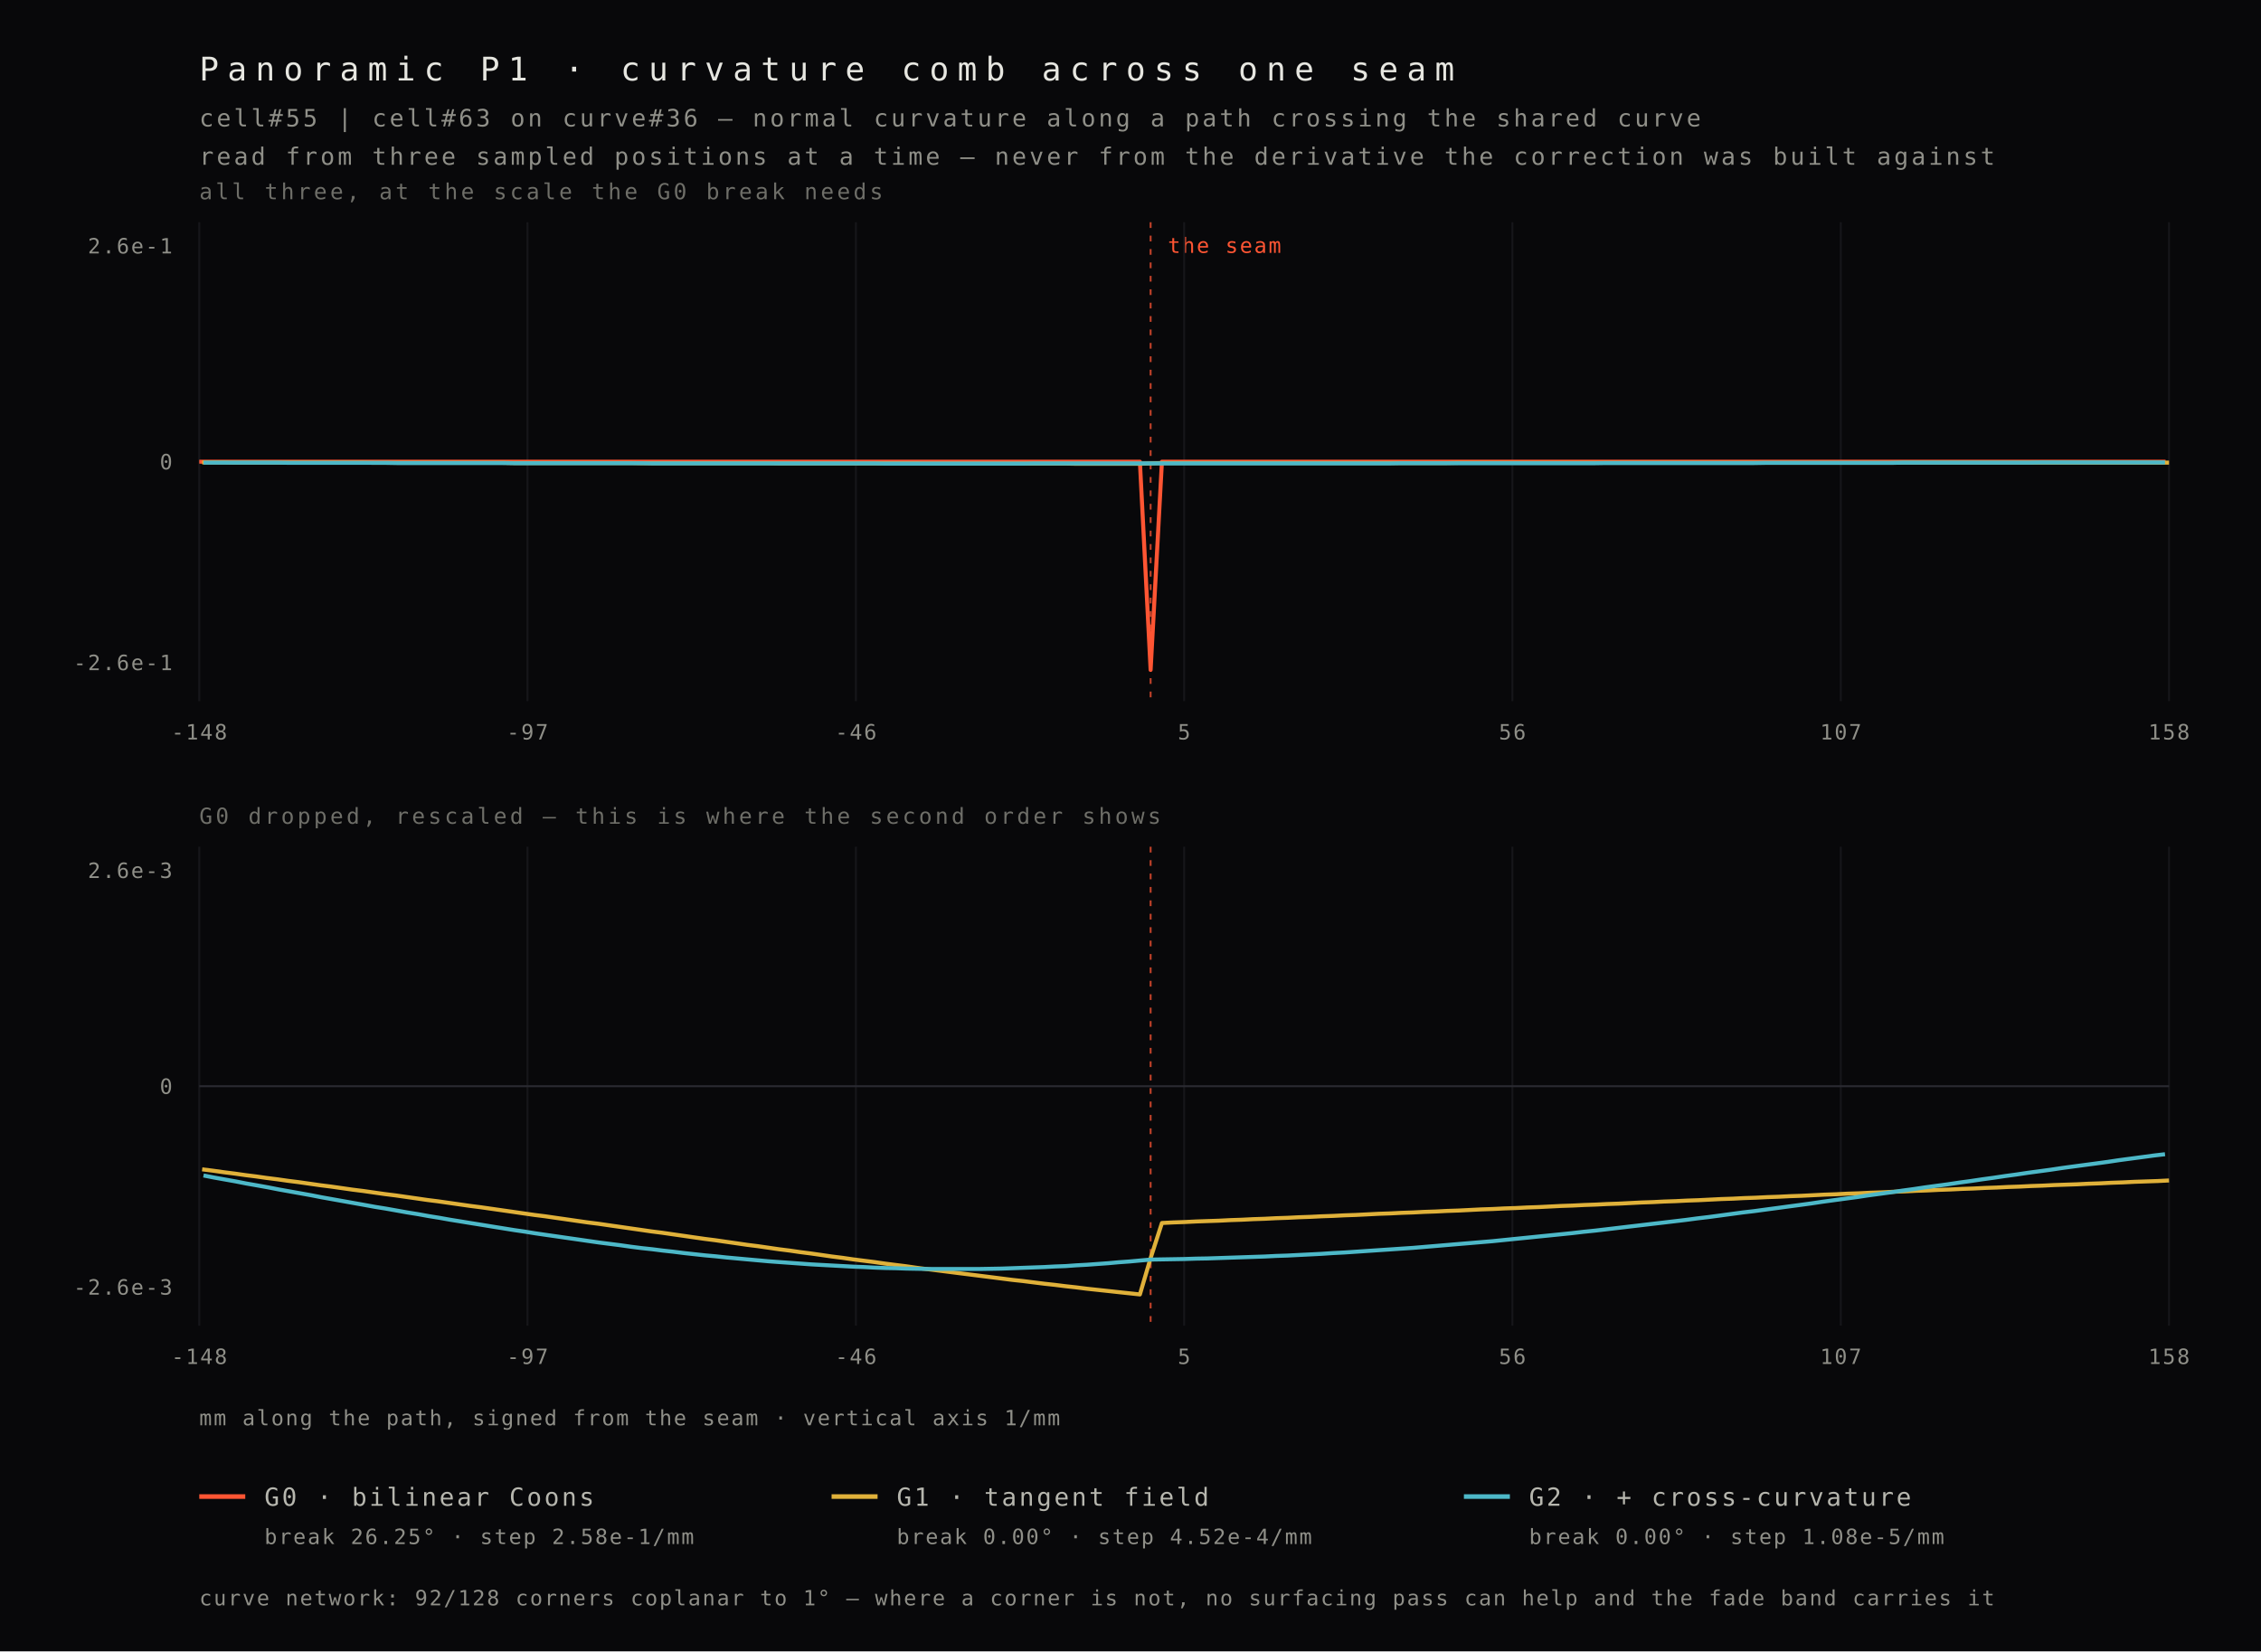
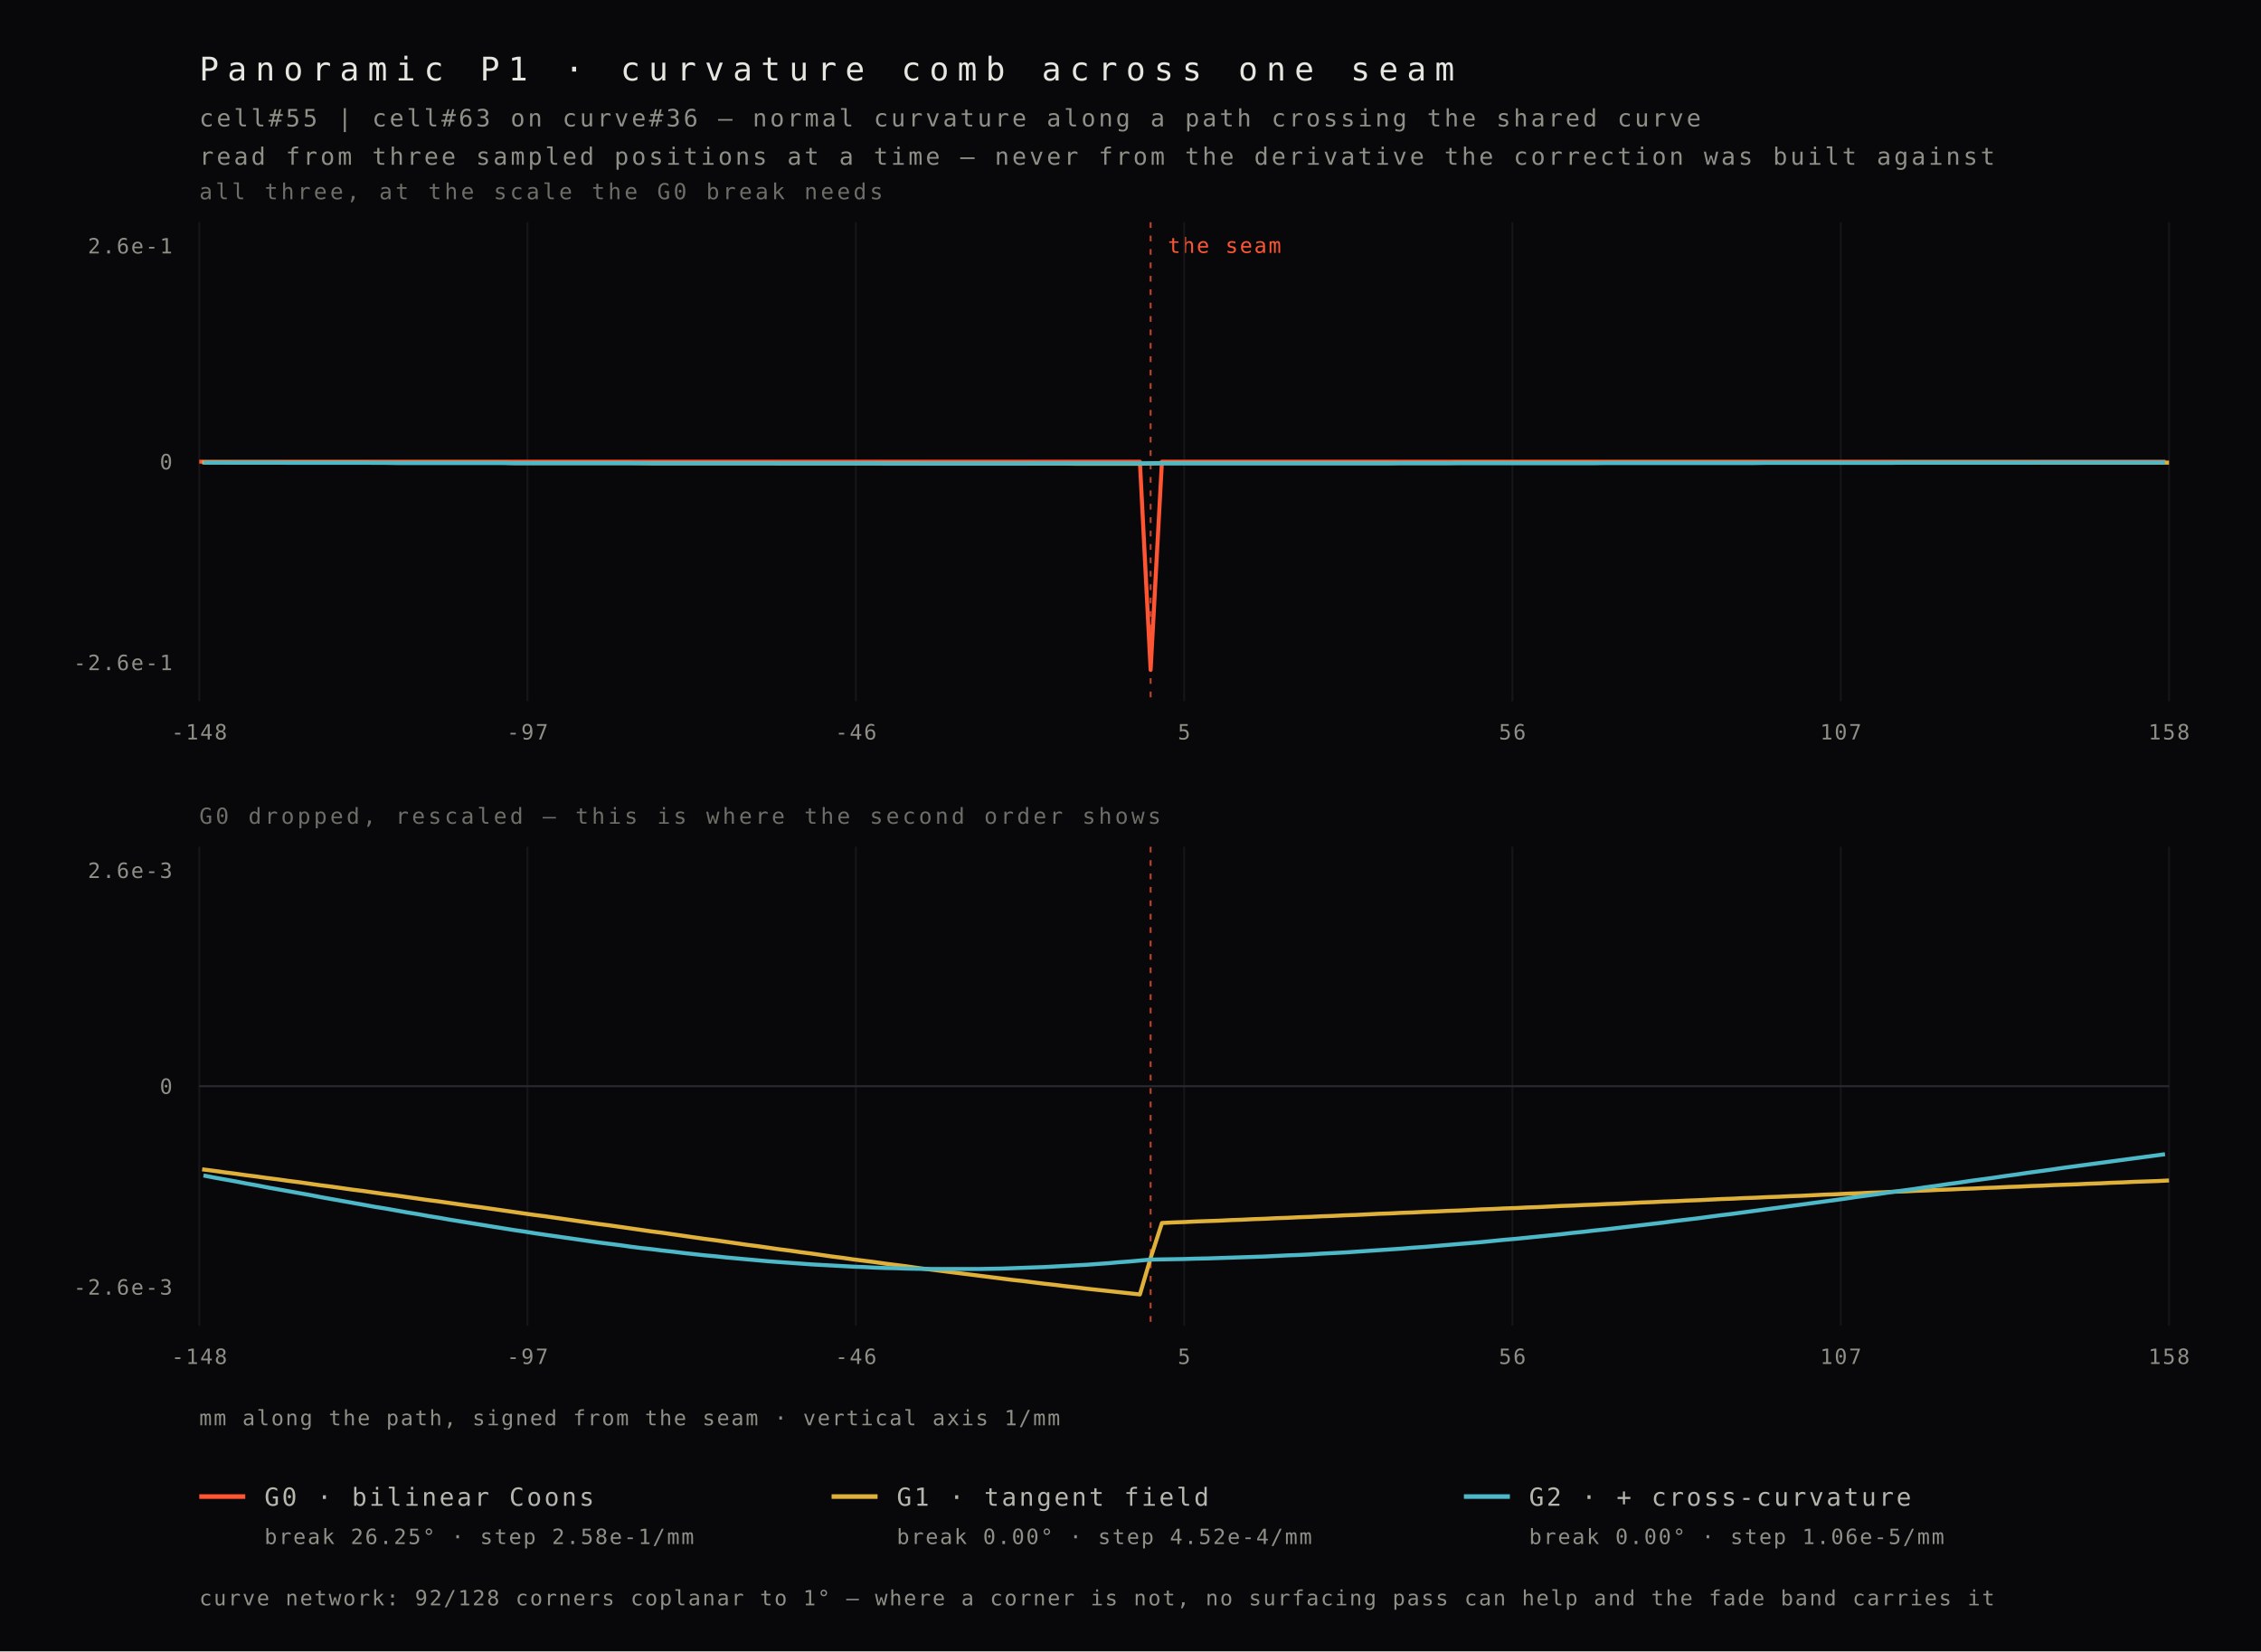
<svg xmlns="http://www.w3.org/2000/svg" width="1180" height="862" viewBox="0 0 1180 862">
  <style>
  text { font-family: ui-monospace, Menlo, monospace; fill: #8f8f88; }
  .t   { fill: #e6e6e0; font-size: 17px; letter-spacing: .26em; text-transform: uppercase; }
  .s   { font-size: 12.5px; letter-spacing: .12em; }
  .cap { font-size: 11.5px; letter-spacing: .14em; text-transform: uppercase; fill: #6e6e68; }
  .ax  { font-size: 11px; letter-spacing: .08em; }
  .k   { font-size: 13px; letter-spacing: .1em; fill: #b6b6ae; }
  .accent { fill: #ff5533; }
</style>
  <rect width="1180" height="862" fill="#08080a" />
  <text class="t" x="104" y="42">Panoramic P1 · curvature comb across one seam</text>
  <text class="s" x="104" y="66">cell#55 | cell#63 on curve#36 — normal curvature along a path crossing the shared curve</text>
  <text class="s" x="104" y="86">read from three sampled positions at a time — never from the derivative the correction was built against</text>
  <text class="ax accent" x="609.5" y="132">the seam</text>
  <line x1="104.0" y1="116" x2="104.0" y2="366" stroke="#16161a" />
  <line x1="275.3" y1="116" x2="275.3" y2="366" stroke="#16161a" />
  <line x1="446.7" y1="116" x2="446.7" y2="366" stroke="#16161a" />
  <line x1="618.0" y1="116" x2="618.0" y2="366" stroke="#16161a" />
  <line x1="789.3" y1="116" x2="789.3" y2="366" stroke="#16161a" />
  <line x1="960.7" y1="116" x2="960.7" y2="366" stroke="#16161a" />
  <line x1="1132.0" y1="116" x2="1132.0" y2="366" stroke="#16161a" />
  <line x1="104" y1="241.0" x2="1132" y2="241.0" stroke="#2a2a31" />
  <line x1="600.5" y1="116" x2="600.5" y2="366" stroke="#ff5533" stroke-dasharray="3 4" opacity=".75" />
  <path d="M104.0,241.0L109.6,241.0L115.2,241.0L120.8,241.0L126.4,241.0L132.0,241.0L137.6,241.0L143.2,241.0L148.7,241.0L154.3,241.0L159.9,241.0L165.5,241.0L171.1,241.0L176.7,241.0L182.3,241.0L187.9,241.0L193.5,241.0L199.1,241.0L204.6,241.0L210.2,241.0L215.8,241.0L221.4,241.0L227.0,241.0L232.6,241.0L238.2,241.0L243.8,241.0L249.3,241.0L254.9,241.0L260.5,241.0L266.1,241.0L271.7,241.0L277.3,241.0L282.8,241.0L288.4,241.0L294.0,241.0L299.6,241.0L305.2,241.0L310.8,241.0L316.3,241.0L321.9,241.0L327.5,241.0L333.1,241.0L338.7,241.0L344.2,241.0L349.8,241.0L355.4,241.0L361.0,241.0L366.5,241.0L372.1,241.0L377.7,241.0L383.3,241.0L388.9,241.0L394.4,241.0L400.0,241.0L405.6,241.0L411.2,241.0L416.7,241.0L422.3,241.0L427.9,241.0L433.4,241.0L439.0,241.0L444.6,241.0L450.2,241.0L455.7,241.0L461.3,241.0L466.9,241.0L472.5,241.0L478.0,241.0L483.6,241.0L489.2,241.0L494.7,241.0L500.3,241.0L505.9,241.0L511.4,241.0L517.0,241.0L522.6,241.0L528.1,241.0L533.7,241.0L539.3,241.0L544.8,241.0L550.4,241.0L556.0,241.0L561.5,241.0L567.1,241.0L572.7,241.0L578.2,241.0L583.8,241.0L589.4,241.0L594.9,241.0L600.5,349.7L606.4,241.0L612.4,241.0L618.3,241.0L624.3,241.0L630.2,241.0L636.2,241.0L642.1,241.0L648.1,241.0L654.1,241.0L660.0,241.0L666.0,241.0L671.9,241.0L677.9,241.0L683.8,241.0L689.8,241.0L695.7,241.0L701.7,241.0L707.6,241.0L713.6,241.0L719.5,241.0L725.5,241.0L731.4,241.0L737.4,241.0L743.3,241.0L749.3,241.0L755.2,241.0L761.2,241.0L767.1,241.0L773.1,241.0L779.0,241.0L785.0,241.0L790.9,241.0L796.9,241.0L802.8,241.0L808.8,241.0L814.7,241.0L820.7,241.0L826.7,241.0L832.6,241.0L838.6,241.0L844.5,241.0L850.5,241.0L856.4,241.0L862.4,241.0L868.3,241.0L874.3,241.0L880.2,241.0L886.2,241.0L892.1,241.0L898.1,241.0L904.0,241.0L910.0,241.0L915.9,241.0L921.9,241.0L927.8,241.0L933.8,241.0L939.7,241.0L945.7,241.0L951.6,241.0L957.6,241.0L963.6,241.0L969.5,241.0L975.5,241.0L981.4,241.0L987.4,241.0L993.3,241.0L999.3,241.0L1005.2,241.0L1011.2,241.0L1017.1,241.0L1023.1,241.0L1029.0,241.0L1035.0,241.0L1040.9,241.0L1046.9,241.0L1052.8,241.0L1058.8,241.0L1064.7,241.0L1070.7,241.0L1076.7,241.0L1082.6,241.0L1088.6,241.0L1094.5,241.0L1100.5,241.0L1106.4,241.0L1112.4,241.0L1118.3,241.0L1124.3,241.0L1130.2,241.0" fill="none" stroke="#ff5533" stroke-width="2.1" stroke-linejoin="round" />
  <path d="M105.5,241.4L111.1,241.4L116.8,241.4L122.4,241.5L128.0,241.5L133.6,241.5L139.2,241.5L144.8,241.5L150.4,241.5L156.0,241.5L161.6,241.5L167.2,241.5L172.8,241.5L178.4,241.5L184.0,241.5L189.6,241.5L195.2,241.6L200.8,241.6L206.4,241.6L212.0,241.6L217.6,241.6L223.1,241.6L228.7,241.6L234.3,241.6L239.9,241.6L245.5,241.6L251.0,241.6L256.6,241.6L262.2,241.6L267.8,241.7L273.3,241.7L278.9,241.7L284.5,241.7L290.0,241.7L295.6,241.7L301.1,241.7L306.7,241.7L312.3,241.7L317.8,241.7L323.4,241.7L328.9,241.7L334.5,241.8L340.0,241.8L345.6,241.8L351.1,241.8L356.7,241.8L362.2,241.8L367.8,241.8L373.3,241.8L378.8,241.8L384.4,241.8L389.9,241.8L395.5,241.8L401.0,241.8L406.5,241.9L412.1,241.9L417.6,241.9L423.1,241.9L428.7,241.9L434.2,241.9L439.8,241.9L445.3,241.9L450.8,241.9L456.4,241.9L461.9,241.9L467.4,241.9L473.0,241.9L478.5,241.9L484.0,242.0L489.6,242.0L495.1,242.0L500.6,242.0L506.2,242.0L511.7,242.0L517.3,242.0L522.8,242.0L528.3,242.0L533.9,242.0L539.4,242.0L545.0,242.0L550.5,242.0L556.1,242.0L561.6,242.1L567.1,242.1L572.7,242.1L578.3,242.1L583.8,242.1L589.4,242.1L594.9,242.1L600.5,241.9L606.4,241.7L612.4,241.7L618.3,241.7L624.3,241.7L630.2,241.7L636.2,241.7L642.1,241.7L648.1,241.7L654.0,241.7L660.0,241.7L665.9,241.7L671.9,241.7L677.9,241.7L683.8,241.7L689.8,241.7L695.7,241.7L701.7,241.7L707.6,241.7L713.6,241.7L719.5,241.7L725.5,241.7L731.4,241.7L737.4,241.7L743.3,241.7L749.3,241.7L755.2,241.7L761.2,241.6L767.2,241.6L773.1,241.6L779.1,241.6L785.0,241.6L791.0,241.6L797.0,241.6L802.9,241.6L808.9,241.6L814.8,241.6L820.8,241.6L826.8,241.6L832.7,241.6L838.7,241.6L844.7,241.6L850.6,241.6L856.6,241.6L862.6,241.6L868.5,241.6L874.5,241.6L880.5,241.6L886.4,241.6L892.4,241.6L898.4,241.6L904.4,241.6L910.3,241.6L916.3,241.6L922.3,241.6L928.3,241.6L934.2,241.6L940.2,241.6L946.2,241.6L952.2,241.6L958.2,241.6L964.1,241.6L970.1,241.6L976.1,241.6L982.1,241.6L988.1,241.6L994.1,241.5L1000.0,241.5L1006.0,241.5L1012.0,241.5L1018.0,241.5L1024.0,241.5L1030.0,241.5L1036.0,241.5L1042.0,241.5L1048.0,241.5L1054.0,241.5L1060.0,241.5L1066.0,241.5L1072.0,241.5L1078.0,241.5L1084.0,241.5L1090.0,241.5L1096.0,241.5L1102.0,241.5L1108.0,241.5L1114.0,241.5L1120.0,241.5L1126.0,241.5L1132.0,241.5" fill="none" stroke="#e0b13a" stroke-width="2.1" stroke-linejoin="round" />
-   <path d="M106.2,241.5L111.8,241.5L117.4,241.5L123.0,241.5L128.6,241.5L134.3,241.5L139.9,241.5L145.5,241.5L151.1,241.6L156.7,241.6L162.3,241.6L167.9,241.6L173.5,241.6L179.1,241.6L184.7,241.6L190.3,241.6L195.8,241.6L201.4,241.6L207.0,241.7L212.6,241.7L218.2,241.7L223.7,241.7L229.3,241.7L234.9,241.7L240.5,241.7L246.0,241.7L251.6,241.7L257.1,241.7L262.7,241.7L268.3,241.8L273.8,241.8L279.4,241.8L284.9,241.8L290.5,241.8L296.0,241.8L301.6,241.8L307.1,241.8L312.7,241.8L318.2,241.8L323.7,241.8L329.3,241.8L334.8,241.8L340.4,241.9L345.9,241.9L351.4,241.9L357.0,241.9L362.5,241.9L368.0,241.9L373.6,241.9L379.1,241.9L384.6,241.9L390.1,241.9L395.7,241.9L401.2,241.9L406.7,241.9L412.3,241.9L417.8,241.9L423.3,241.9L428.8,241.9L434.4,241.9L439.9,241.9L445.4,241.9L450.9,241.9L456.5,241.9L462.0,242.0L467.5,242.0L473.0,242.0L478.6,242.0L484.1,242.0L489.6,242.0L495.1,242.0L500.7,242.0L506.2,242.0L511.7,242.0L517.3,242.0L522.8,242.0L528.4,242.0L533.9,242.0L539.4,241.9L545.0,241.9L550.5,241.9L556.1,241.9L561.6,241.9L567.2,241.9L572.7,241.9L578.3,241.9L583.8,241.9L589.4,241.9L594.9,241.9L600.5,241.9L606.4,241.9L612.4,241.9L618.3,241.9L624.3,241.9L630.2,241.9L636.2,241.9L642.1,241.9L648.1,241.9L654.0,241.9L660.0,241.9L665.9,241.9L671.9,241.9L677.8,241.9L683.8,241.9L689.7,241.9L695.7,241.9L701.6,241.9L707.6,241.9L713.5,241.9L719.4,241.9L725.4,241.9L731.3,241.8L737.3,241.8L743.2,241.8L749.2,241.8L755.1,241.8L761.0,241.8L767.0,241.8L772.9,241.8L778.9,241.8L784.8,241.8L790.7,241.8L796.7,241.8L802.6,241.8L808.6,241.8L814.5,241.8L820.4,241.8L826.4,241.8L832.3,241.8L838.3,241.7L844.2,241.7L850.1,241.7L856.1,241.7L862.0,241.7L868.0,241.7L873.9,241.7L879.8,241.7L885.8,241.7L891.7,241.7L897.7,241.7L903.6,241.7L909.5,241.7L915.5,241.7L921.4,241.6L927.4,241.6L933.3,241.6L939.3,241.6L945.2,241.6L951.2,241.6L957.1,241.6L963.0,241.6L969.0,241.6L974.9,241.6L980.9,241.6L986.8,241.6L992.8,241.5L998.7,241.5L1004.7,241.5L1010.6,241.5L1016.6,241.5L1022.6,241.5L1028.5,241.5L1034.5,241.5L1040.4,241.5L1046.4,241.5L1052.3,241.5L1058.3,241.5L1064.3,241.4L1070.2,241.4L1076.2,241.4L1082.1,241.4L1088.1,241.4L1094.1,241.4L1100.0,241.4L1106.0,241.4L1112.0,241.4L1118.0,241.4L1123.9,241.4L1129.9,241.4" fill="none" stroke="#4db8c8" stroke-width="2.1" stroke-linejoin="round" />
+   <path d="M106.2,241.5L111.8,241.5L117.4,241.5L123.0,241.5L128.6,241.5L134.3,241.5L139.9,241.5L145.5,241.5L151.1,241.6L156.7,241.6L162.3,241.6L167.9,241.6L173.5,241.6L179.1,241.6L184.7,241.6L190.3,241.6L195.8,241.6L201.4,241.6L207.0,241.7L212.6,241.7L218.2,241.7L223.7,241.7L229.3,241.7L234.9,241.7L240.5,241.7L246.0,241.7L251.6,241.7L257.1,241.7L262.7,241.7L268.3,241.8L273.8,241.8L279.4,241.8L284.9,241.8L290.5,241.8L296.0,241.8L301.6,241.8L307.1,241.8L312.7,241.8L318.2,241.8L323.7,241.8L329.3,241.8L334.8,241.8L340.4,241.9L345.9,241.9L351.4,241.9L357.0,241.9L362.5,241.9L368.0,241.9L373.6,241.9L379.1,241.9L384.6,241.9L390.1,241.9L395.7,241.9L401.2,241.9L406.7,241.9L412.3,241.9L417.8,241.9L423.3,241.9L428.8,241.9L434.4,241.9L439.9,241.9L445.4,241.9L450.9,241.9L456.5,241.9L462.0,242.0L467.5,242.0L473.0,242.0L478.6,242.0L484.1,242.0L489.6,242.0L495.1,242.0L500.7,242.0L506.2,242.0L511.7,242.0L517.3,242.0L522.8,242.0L528.4,242.0L533.9,242.0L539.4,241.9L545.0,241.9L550.5,241.9L556.1,241.9L561.6,241.9L567.2,241.9L572.7,241.9L578.3,241.9L583.8,241.9L589.4,241.9L594.9,241.9L600.5,241.9L606.4,241.9L612.4,241.9L618.3,241.9L624.3,241.9L630.2,241.9L636.2,241.9L642.1,241.9L648.1,241.9L654.0,241.9L660.0,241.9L665.9,241.9L671.9,241.9L677.8,241.9L683.8,241.9L689.7,241.9L695.7,241.9L701.6,241.9L707.6,241.9L713.5,241.9L719.4,241.9L725.4,241.9L731.3,241.8L737.3,241.8L743.2,241.8L749.2,241.8L755.1,241.8L761.0,241.8L767.0,241.8L772.9,241.8L778.9,241.8L784.8,241.8L790.7,241.8L796.7,241.8L802.6,241.8L808.6,241.8L814.5,241.8L820.4,241.8L826.4,241.8L832.3,241.8L838.3,241.7L844.2,241.7L850.1,241.7L856.1,241.7L862.0,241.7L868.0,241.7L873.9,241.7L879.8,241.7L885.8,241.7L891.7,241.7L897.7,241.7L903.6,241.7L909.5,241.7L915.5,241.7L921.4,241.6L927.4,241.6L933.3,241.6L939.3,241.6L945.2,241.6L951.2,241.6L957.1,241.6L963.0,241.6L969.0,241.6L974.9,241.6L980.9,241.6L986.8,241.6L992.8,241.5L998.7,241.5L1004.7,241.5L1010.6,241.5L1016.6,241.5L1022.6,241.5L1028.5,241.5L1034.5,241.5L1040.4,241.5L1046.4,241.5L1052.3,241.5L1058.3,241.5L1064.3,241.4L1070.2,241.4L1076.2,241.4L1082.2,241.4L1088.1,241.4L1094.1,241.4L1100.1,241.4L1106.0,241.4L1112.0,241.4L1118.0,241.4L1123.9,241.4L1129.9,241.4" fill="none" stroke="#4db8c8" stroke-width="2.1" stroke-linejoin="round" />
  <text class="ax" x="90" y="132.3" text-anchor="end">2.6e-1</text>
  <text class="ax" x="90" y="245.0" text-anchor="end">0</text>
  <text class="ax" x="90" y="349.8" text-anchor="end">-2.6e-1</text>
  <text class="cap" x="104" y="104">all three, at the scale the G0 break needs</text>
  <text class="ax" x="104.0" y="386" text-anchor="middle">-148</text>
  <text class="ax" x="275.3" y="386" text-anchor="middle">-97</text>
  <text class="ax" x="446.7" y="386" text-anchor="middle">-46</text>
  <text class="ax" x="618.0" y="386" text-anchor="middle">5</text>
  <text class="ax" x="789.3" y="386" text-anchor="middle">56</text>
  <text class="ax" x="960.7" y="386" text-anchor="middle">107</text>
  <text class="ax" x="1132.0" y="386" text-anchor="middle">158</text>
  <line x1="104.0" y1="442" x2="104.0" y2="692" stroke="#16161a" />
  <line x1="275.3" y1="442" x2="275.3" y2="692" stroke="#16161a" />
  <line x1="446.7" y1="442" x2="446.7" y2="692" stroke="#16161a" />
  <line x1="618.0" y1="442" x2="618.0" y2="692" stroke="#16161a" />
  <line x1="789.3" y1="442" x2="789.3" y2="692" stroke="#16161a" />
  <line x1="960.7" y1="442" x2="960.7" y2="692" stroke="#16161a" />
  <line x1="1132.0" y1="442" x2="1132.0" y2="692" stroke="#16161a" />
  <line x1="104" y1="567.0" x2="1132" y2="567.0" stroke="#2a2a31" />
  <line x1="600.5" y1="442" x2="600.5" y2="692" stroke="#ff5533" stroke-dasharray="3 4" opacity=".75" />
-   <path d="M105.5,610.4L111.1,611.1L116.8,611.9L122.4,612.6L128.0,613.4L133.6,614.1L139.2,614.9L144.8,615.6L150.4,616.4L156.0,617.1L161.6,617.9L167.2,618.7L172.8,619.4L178.4,620.2L184.0,621.0L189.6,621.7L195.2,622.5L200.8,623.3L206.4,624.0L212.0,624.8L217.6,625.6L223.1,626.4L228.7,627.1L234.3,627.9L239.9,628.7L245.5,629.5L251.0,630.2L256.6,631.0L262.2,631.8L267.8,632.6L273.3,633.4L278.9,634.2L284.5,634.9L290.0,635.7L295.6,636.5L301.1,637.3L306.7,638.1L312.3,638.8L317.8,639.6L323.4,640.4L328.9,641.2L334.5,642.0L340.0,642.8L345.6,643.5L351.1,644.3L356.7,645.1L362.2,645.9L367.8,646.7L373.3,647.4L378.8,648.2L384.4,649.0L389.9,649.8L395.5,650.5L401.0,651.3L406.5,652.1L412.1,652.8L417.6,653.6L423.1,654.3L428.7,655.1L434.2,655.9L439.8,656.6L445.3,657.4L450.8,658.1L456.4,658.8L461.9,659.6L467.4,660.3L473.0,661.0L478.5,661.8L484.0,662.5L489.6,663.2L495.1,663.9L500.6,664.6L506.2,665.3L511.7,666.0L517.3,666.7L522.8,667.4L528.3,668.1L533.9,668.7L539.4,669.4L545.0,670.1L550.5,670.7L556.1,671.4L561.6,672.0L567.1,672.7L572.7,673.3L578.3,673.9L583.8,674.5L589.4,675.1L594.9,675.7L600.5,656.7L606.4,638.4L612.4,638.1L618.3,637.9L624.3,637.6L630.2,637.4L636.2,637.2L642.1,636.9L648.1,636.7L654.0,636.4L660.0,636.2L665.9,635.9L671.9,635.7L677.9,635.4L683.8,635.2L689.8,634.9L695.7,634.7L701.7,634.4L707.6,634.2L713.6,633.9L719.5,633.6L725.5,633.4L731.4,633.1L737.4,632.9L743.3,632.6L749.3,632.4L755.2,632.1L761.2,631.9L767.2,631.6L773.1,631.3L779.1,631.1L785.0,630.8L791.0,630.6L797.0,630.3L802.9,630.1L808.9,629.8L814.8,629.5L820.8,629.3L826.8,629.0L832.7,628.8L838.7,628.5L844.7,628.3L850.6,628.0L856.6,627.7L862.6,627.5L868.5,627.2L874.5,627.0L880.5,626.7L886.4,626.5L892.4,626.2L898.4,625.9L904.4,625.7L910.3,625.4L916.3,625.2L922.3,624.9L928.3,624.7L934.2,624.4L940.2,624.2L946.2,623.9L952.2,623.6L958.2,623.4L964.1,623.1L970.1,622.9L976.1,622.6L982.1,622.4L988.1,622.1L994.1,621.9L1000.0,621.6L1006.0,621.4L1012.0,621.1L1018.0,620.9L1024.0,620.6L1030.0,620.4L1036.0,620.1L1042.0,619.9L1048.0,619.6L1054.0,619.4L1060.0,619.1L1066.0,618.9L1072.0,618.6L1078.0,618.4L1084.0,618.2L1090.0,617.9L1096.0,617.7L1102.0,617.4L1108.0,617.2L1114.0,616.9L1120.0,616.7L1126.0,616.5L1132.0,616.2" fill="none" stroke="#e0b13a" stroke-width="2.1" stroke-linejoin="round" />
-   <path d="M106.2,613.6L111.8,614.7L117.4,615.7L123.0,616.7L128.6,617.8L134.3,618.8L139.9,619.8L145.5,620.9L151.1,621.9L156.7,622.9L162.3,623.9L167.9,625.0L173.5,626.0L179.1,627.0L184.7,628.0L190.3,629.0L195.8,630.0L201.4,630.9L207.0,631.9L212.6,632.9L218.2,633.8L223.7,634.8L229.3,635.7L234.9,636.7L240.5,637.6L246.0,638.5L251.6,639.4L257.1,640.3L262.7,641.2L268.3,642.1L273.8,642.9L279.4,643.8L284.9,644.6L290.5,645.4L296.0,646.2L301.6,647.0L307.1,647.8L312.7,648.6L318.2,649.3L323.7,650.0L329.3,650.8L334.8,651.5L340.4,652.1L345.9,652.8L351.4,653.4L357.0,654.1L362.5,654.7L368.0,655.3L373.6,655.8L379.1,656.4L384.6,656.9L390.1,657.4L395.7,657.9L401.2,658.4L406.7,658.8L412.3,659.2L417.8,659.6L423.3,660.0L428.8,660.3L434.4,660.6L439.9,660.9L445.4,661.2L450.9,661.4L456.5,661.7L462.0,661.9L467.5,662.0L473.0,662.2L478.6,662.3L484.1,662.4L489.6,662.4L495.1,662.4L500.7,662.4L506.2,662.4L511.7,662.4L517.3,662.3L522.8,662.2L528.4,662.0L533.9,661.8L539.4,661.6L545.0,661.4L550.5,661.1L556.1,660.9L561.6,660.5L567.2,660.2L572.7,659.8L578.3,659.4L583.8,658.9L589.4,658.5L594.9,658.0L600.5,657.5L606.4,657.4L612.4,657.3L618.3,657.2L624.3,657.0L630.2,656.9L636.2,656.7L642.1,656.5L648.1,656.3L654.0,656.1L660.0,655.9L665.9,655.6L671.9,655.4L677.8,655.1L683.8,654.8L689.7,654.5L695.7,654.1L701.6,653.8L707.6,653.4L713.5,653.0L719.4,652.6L725.4,652.2L731.3,651.8L737.3,651.4L743.2,650.9L749.2,650.4L755.1,649.9L761.0,649.4L767.0,648.9L772.9,648.4L778.9,647.9L784.8,647.3L790.7,646.7L796.7,646.1L802.6,645.5L808.6,644.9L814.5,644.3L820.4,643.7L826.4,643.0L832.3,642.4L838.3,641.7L844.2,641.0L850.1,640.3L856.1,639.6L862.0,638.9L868.0,638.2L873.9,637.5L879.8,636.8L885.8,636.0L891.7,635.3L897.7,634.5L903.6,633.7L909.5,632.9L915.5,632.2L921.4,631.4L927.4,630.6L933.3,629.8L939.3,629.0L945.2,628.2L951.2,627.3L957.1,626.5L963.0,625.7L969.0,624.9L974.9,624.0L980.9,623.2L986.8,622.4L992.8,621.5L998.7,620.7L1004.7,619.8L1010.6,619.0L1016.6,618.2L1022.6,617.3L1028.5,616.5L1034.5,615.6L1040.4,614.8L1046.4,613.9L1052.3,613.1L1058.3,612.2L1064.3,611.4L1070.2,610.6L1076.2,609.7L1082.1,608.9L1088.1,608.1L1094.1,607.3L1100.0,606.5L1106.0,605.6L1112.0,604.8L1118.0,604.0L1123.9,603.2L1129.9,602.5" fill="none" stroke="#4db8c8" stroke-width="2.1" stroke-linejoin="round" />
+   <path d="M105.5,610.4L111.1,611.1L116.8,611.9L122.4,612.6L128.0,613.4L133.6,614.1L139.2,614.9L144.8,615.6L150.4,616.4L156.0,617.1L161.6,617.9L167.2,618.7L172.8,619.4L178.4,620.2L184.0,621.0L189.6,621.7L195.2,622.5L200.8,623.3L206.4,624.0L212.0,624.8L217.6,625.6L223.1,626.4L228.7,627.1L234.3,627.9L239.9,628.7L245.5,629.5L251.0,630.2L256.6,631.0L262.2,631.8L267.8,632.6L273.3,633.4L278.9,634.2L284.5,634.9L290.0,635.7L295.6,636.5L301.1,637.3L306.7,638.1L312.3,638.9L317.8,639.6L323.4,640.4L328.9,641.2L334.5,642.0L340.0,642.8L345.6,643.5L351.1,644.3L356.7,645.1L362.2,645.9L367.8,646.7L373.3,647.4L378.8,648.2L384.4,649.0L389.9,649.8L395.5,650.5L401.0,651.3L406.5,652.1L412.1,652.8L417.6,653.6L423.1,654.3L428.7,655.1L434.2,655.9L439.8,656.6L445.3,657.4L450.8,658.1L456.4,658.8L461.9,659.6L467.4,660.3L473.0,661.0L478.5,661.8L484.0,662.5L489.6,663.2L495.1,663.9L500.6,664.6L506.2,665.3L511.7,666.0L517.3,666.7L522.8,667.4L528.3,668.1L533.9,668.7L539.4,669.4L545.0,670.1L550.5,670.7L556.1,671.4L561.6,672.0L567.1,672.7L572.7,673.3L578.3,673.9L583.8,674.5L589.4,675.1L594.9,675.7L600.5,656.7L606.4,638.4L612.4,638.1L618.3,637.9L624.3,637.6L630.2,637.4L636.2,637.2L642.1,636.9L648.1,636.7L654.0,636.4L660.0,636.2L665.9,635.9L671.9,635.7L677.9,635.4L683.8,635.2L689.8,634.9L695.7,634.7L701.7,634.4L707.6,634.2L713.6,633.9L719.5,633.6L725.5,633.4L731.4,633.1L737.4,632.9L743.3,632.6L749.3,632.4L755.2,632.1L761.2,631.9L767.2,631.6L773.1,631.3L779.1,631.1L785.0,630.8L791.0,630.6L797.0,630.3L802.9,630.1L808.9,629.8L814.8,629.5L820.8,629.3L826.8,629.0L832.7,628.8L838.7,628.5L844.7,628.3L850.6,628.0L856.6,627.7L862.6,627.5L868.5,627.2L874.5,627.0L880.5,626.7L886.4,626.5L892.4,626.2L898.4,625.9L904.4,625.7L910.3,625.4L916.3,625.2L922.3,624.9L928.3,624.7L934.2,624.4L940.2,624.2L946.2,623.9L952.2,623.6L958.2,623.4L964.1,623.1L970.1,622.9L976.1,622.6L982.1,622.4L988.1,622.1L994.1,621.9L1000.0,621.6L1006.0,621.4L1012.0,621.1L1018.0,620.9L1024.0,620.6L1030.0,620.4L1036.0,620.1L1042.0,619.9L1048.0,619.6L1054.0,619.4L1060.0,619.1L1066.0,618.9L1072.0,618.6L1078.0,618.4L1084.0,618.2L1090.0,617.9L1096.0,617.7L1102.0,617.4L1108.0,617.2L1114.0,616.9L1120.0,616.7L1126.0,616.5L1132.0,616.2" fill="none" stroke="#e0b13a" stroke-width="2.1" stroke-linejoin="round" />
+   <path d="M106.2,613.6L111.8,614.7L117.4,615.7L123.0,616.7L128.6,617.8L134.3,618.8L139.9,619.9L145.5,620.9L151.1,621.9L156.7,622.9L162.3,623.9L167.9,625.0L173.5,626.0L179.1,627.0L184.7,628.0L190.3,629.0L195.8,630.0L201.4,630.9L207.0,631.9L212.6,632.9L218.2,633.8L223.7,634.8L229.3,635.7L234.9,636.7L240.5,637.6L246.0,638.5L251.6,639.4L257.1,640.3L262.7,641.2L268.3,642.1L273.8,642.9L279.4,643.8L284.9,644.6L290.5,645.4L296.0,646.2L301.6,647.0L307.1,647.8L312.7,648.6L318.2,649.3L323.7,650.0L329.3,650.8L334.8,651.5L340.4,652.1L345.9,652.8L351.4,653.4L357.0,654.1L362.5,654.7L368.0,655.3L373.6,655.8L379.1,656.4L384.6,656.9L390.1,657.4L395.7,657.9L401.2,658.4L406.7,658.8L412.3,659.2L417.8,659.6L423.3,660.0L428.8,660.3L434.4,660.6L439.9,660.9L445.4,661.2L450.9,661.4L456.5,661.7L462.0,661.9L467.5,662.0L473.0,662.2L478.6,662.3L484.1,662.4L489.6,662.4L495.1,662.4L500.7,662.4L506.2,662.4L511.7,662.4L517.3,662.3L522.8,662.2L528.4,662.0L533.9,661.8L539.4,661.6L545.0,661.4L550.5,661.1L556.1,660.8L561.6,660.5L567.2,660.2L572.7,659.8L578.3,659.4L583.8,658.9L589.4,658.5L594.9,658.0L600.5,657.5L606.4,657.4L612.4,657.3L618.3,657.2L624.3,657.0L630.2,656.9L636.2,656.7L642.1,656.5L648.1,656.3L654.0,656.1L660.0,655.9L665.9,655.6L671.9,655.3L677.8,655.1L683.8,654.8L689.7,654.4L695.7,654.1L701.6,653.8L707.6,653.4L713.5,653.0L719.4,652.6L725.4,652.2L731.3,651.8L737.3,651.3L743.2,650.9L749.2,650.4L755.1,649.9L761.0,649.4L767.0,648.9L772.9,648.4L778.9,647.8L784.8,647.2L790.7,646.7L796.7,646.1L802.6,645.5L808.6,644.9L814.5,644.3L820.4,643.6L826.4,643.0L832.3,642.3L838.3,641.7L844.2,641.0L850.1,640.3L856.1,639.6L862.0,638.9L868.0,638.2L873.9,637.4L879.8,636.7L885.8,636.0L891.7,635.2L897.7,634.4L903.6,633.7L909.5,632.9L915.5,632.1L921.4,631.3L927.4,630.5L933.3,629.7L939.3,628.9L945.2,628.1L951.2,627.3L957.1,626.5L963.0,625.7L969.0,624.8L974.9,624.0L980.9,623.2L986.8,622.3L992.8,621.5L998.7,620.7L1004.7,619.8L1010.6,619.0L1016.6,618.1L1022.6,617.3L1028.5,616.4L1034.5,615.6L1040.4,614.8L1046.4,613.9L1052.3,613.1L1058.3,612.2L1064.3,611.4L1070.2,610.6L1076.2,609.7L1082.2,608.9L1088.1,608.1L1094.1,607.3L1100.1,606.5L1106.0,605.7L1112.0,604.9L1118.0,604.1L1123.9,603.3L1129.9,602.5" fill="none" stroke="#4db8c8" stroke-width="2.1" stroke-linejoin="round" />
  <text class="ax" x="90" y="458.3" text-anchor="end">2.6e-3</text>
  <text class="ax" x="90" y="571.0" text-anchor="end">0</text>
  <text class="ax" x="90" y="675.8" text-anchor="end">-2.6e-3</text>
  <text class="cap" x="104" y="430">G0 dropped, rescaled — this is where the second order shows</text>
  <text class="ax" x="104.0" y="712" text-anchor="middle">-148</text>
  <text class="ax" x="275.3" y="712" text-anchor="middle">-97</text>
  <text class="ax" x="446.7" y="712" text-anchor="middle">-46</text>
  <text class="ax" x="618.0" y="712" text-anchor="middle">5</text>
  <text class="ax" x="789.3" y="712" text-anchor="middle">56</text>
  <text class="ax" x="960.7" y="712" text-anchor="middle">107</text>
  <text class="ax" x="1132.0" y="712" text-anchor="middle">158</text>
  <text class="ax" x="104" y="744">mm along the path, signed from the seam · vertical axis 1/mm</text>
  <rect x="104" y="780" width="24" height="2.4" fill="#ff5533" />
  <text class="k" x="138" y="786">G0 · bilinear Coons</text>
  <text class="ax" x="138" y="806">break 26.25° · step 2.58e-1/mm</text>
  <rect x="434" y="780" width="24" height="2.4" fill="#e0b13a" />
  <text class="k" x="468" y="786">G1 · tangent field</text>
  <text class="ax" x="468" y="806">break 0.00° · step 4.52e-4/mm</text>
  <rect x="764" y="780" width="24" height="2.4" fill="#4db8c8" />
  <text class="k" x="798" y="786">G2 · + cross-curvature</text>
-   <text class="ax" x="798" y="806">break 0.00° · step 1.08e-5/mm</text>
+   <text class="ax" x="798" y="806">break 0.00° · step 1.06e-5/mm</text>
  <text class="ax" x="104" y="838">curve network: 92/128 corners coplanar to 1° — where a corner is not, no surfacing pass can help and the fade band carries it</text>
</svg>
